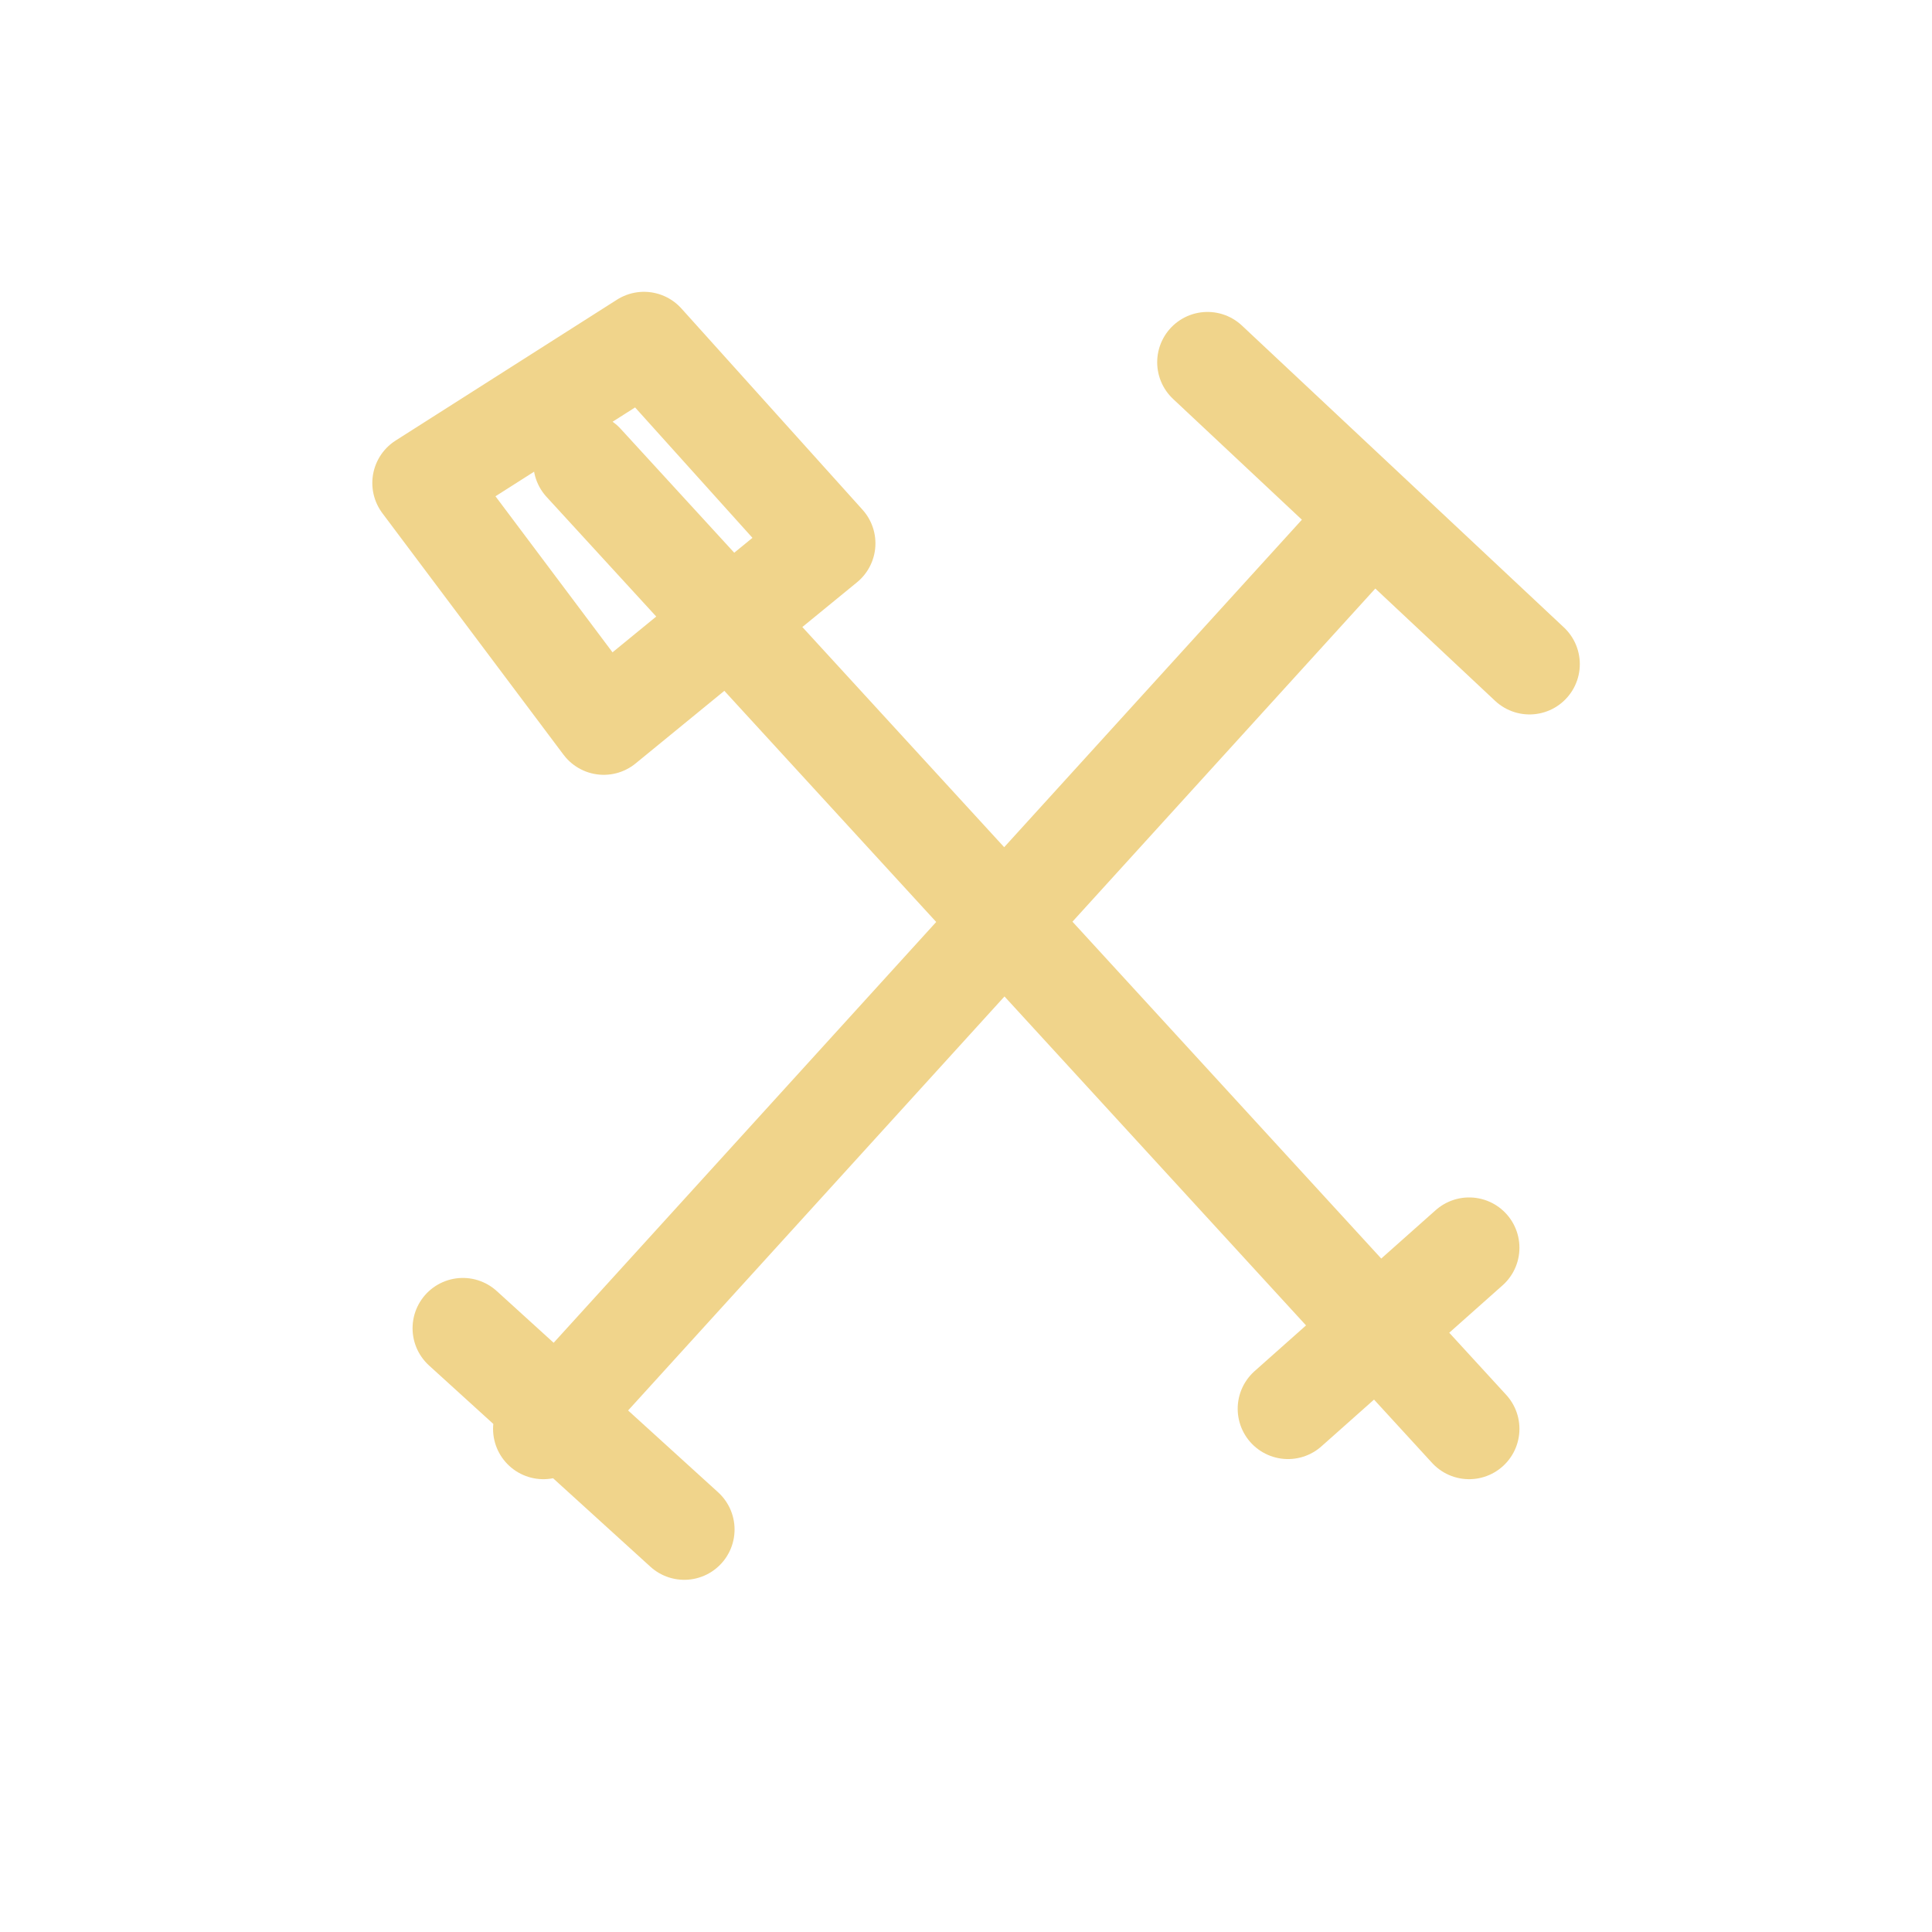
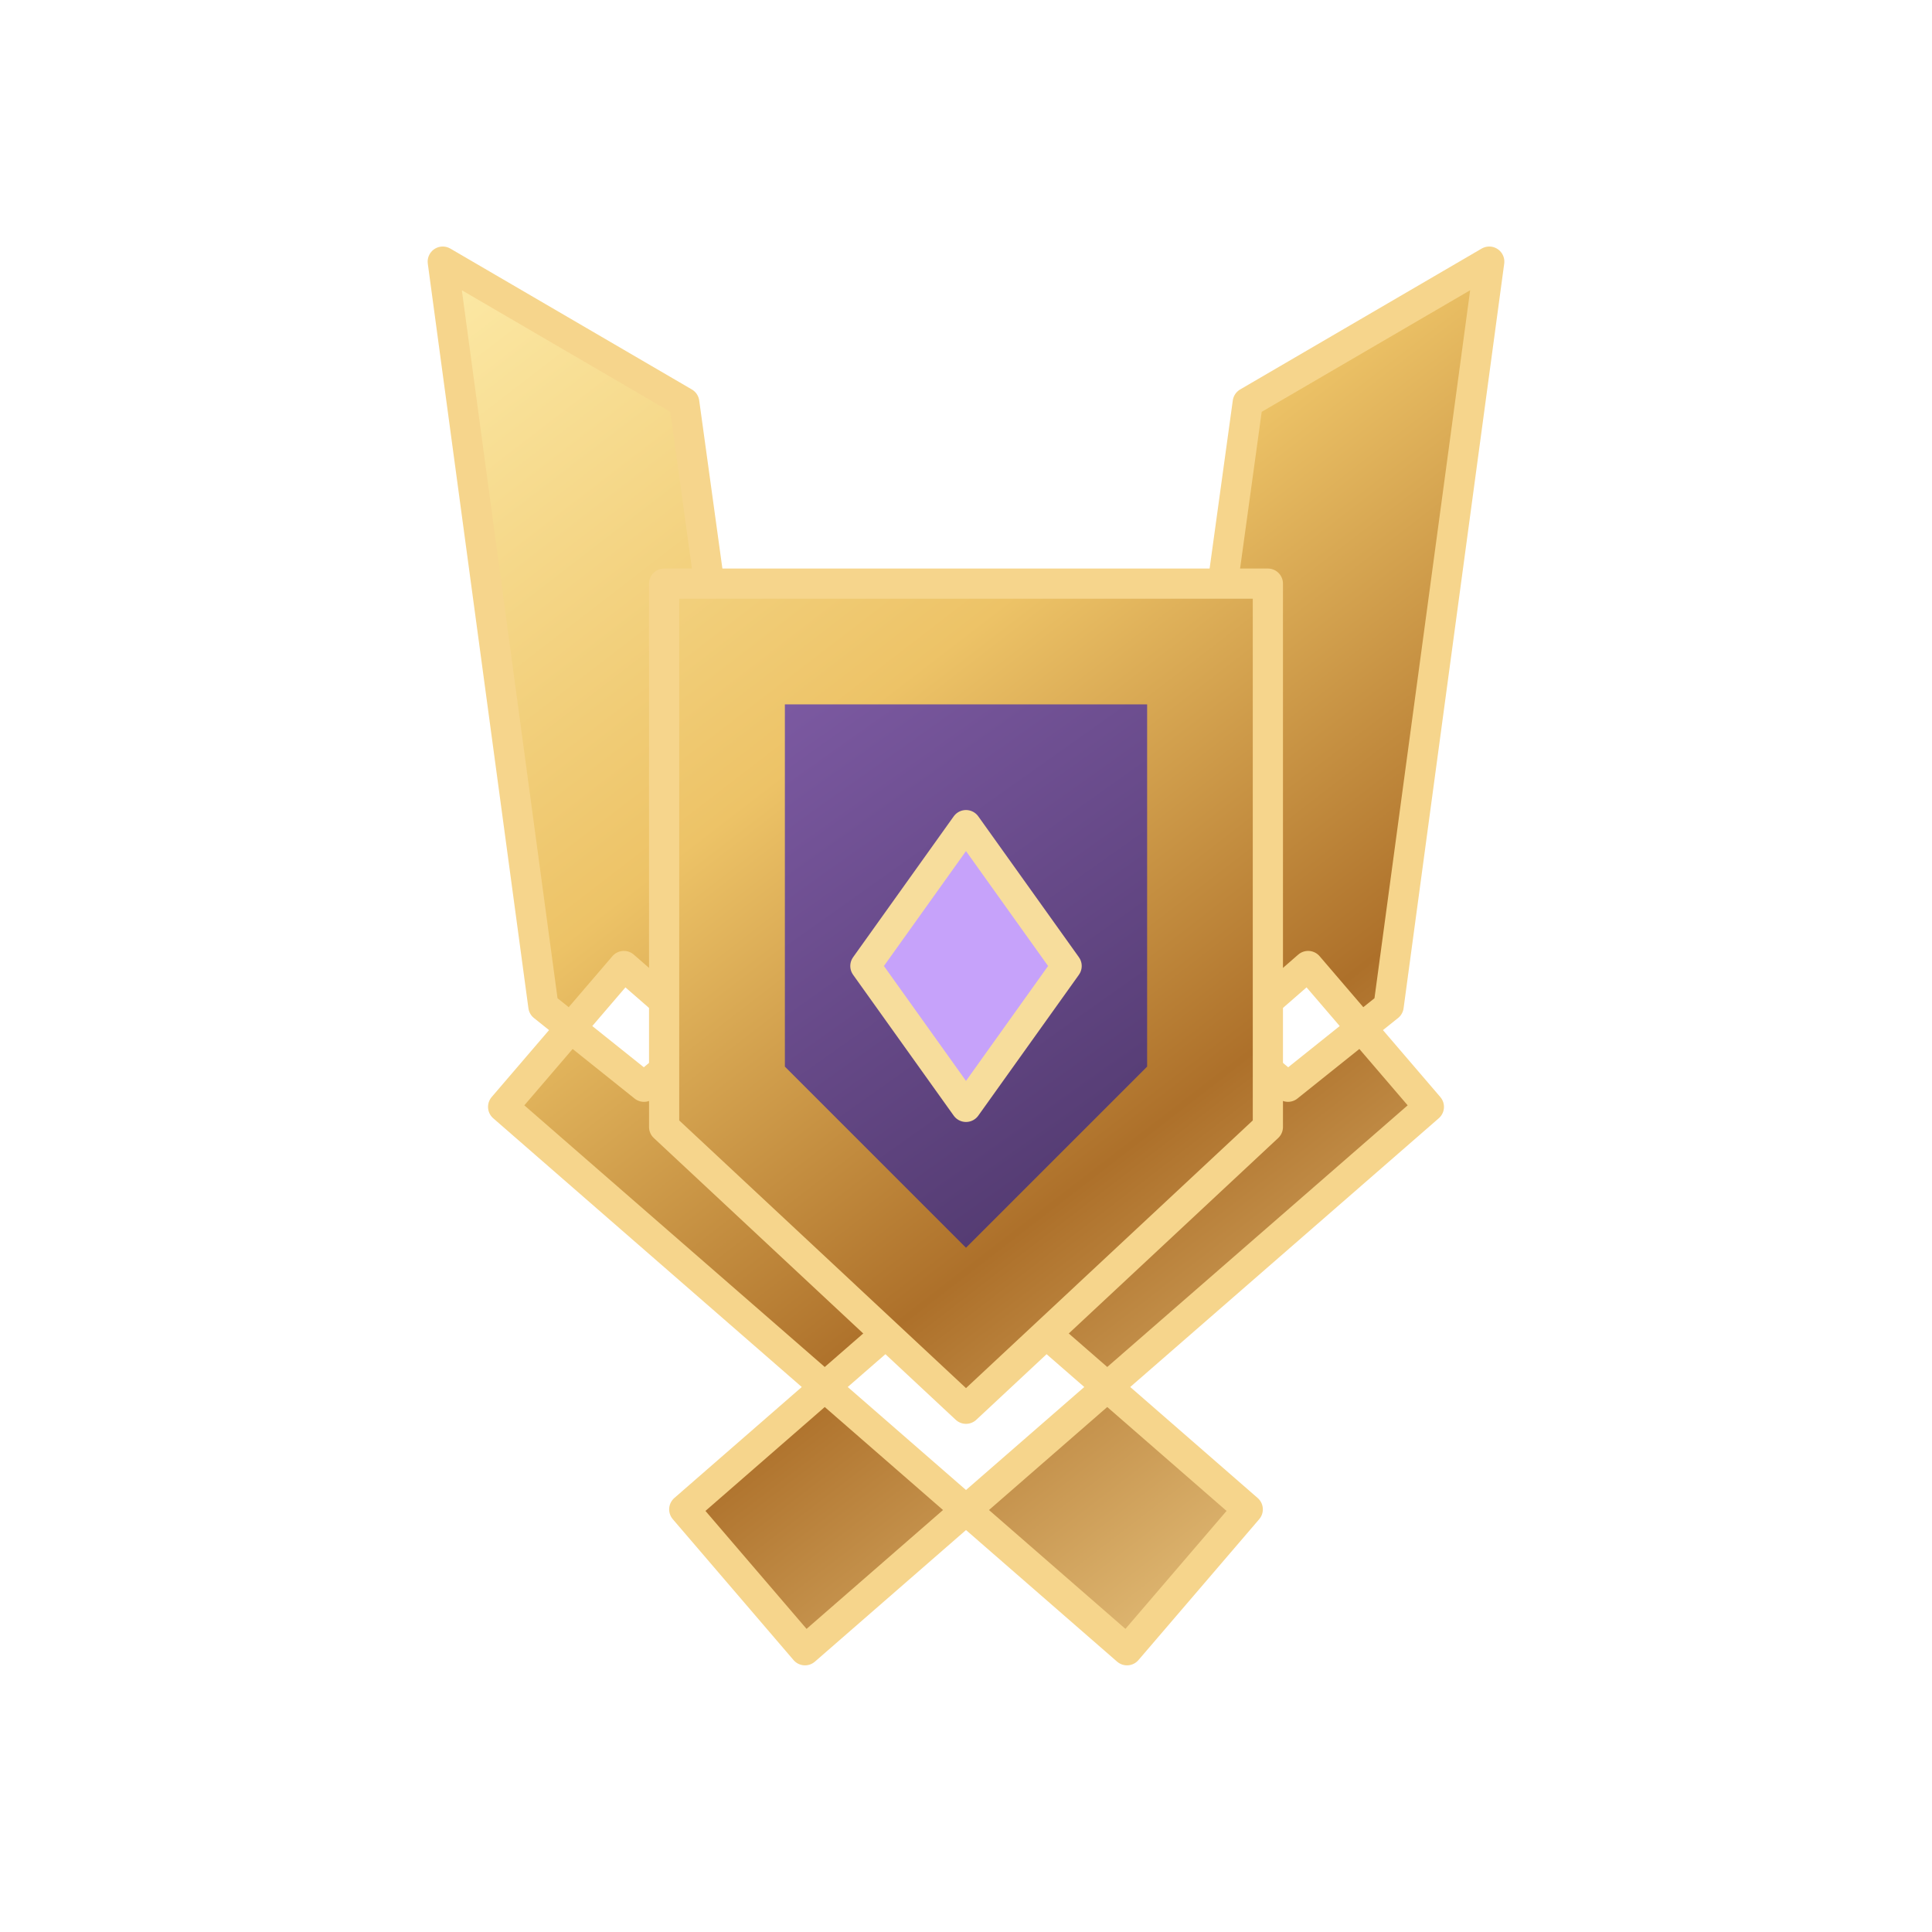
- <svg xmlns="http://www.w3.org/2000/svg" viewBox="0 0 96 96">
-   <g fill="none" stroke="#f0d48b" stroke-width="3" stroke-linecap="round" stroke-linejoin="round">
-     <path d="m27 71 40-44m-7-9 16 15M23 66l11 10M29 23l44 48m-9-1 9-8M21 24l11-7 9 10-11 9Z" stroke-width="5" />
+ <svg xmlns="http://www.w3.org/2000/svg" viewBox="0 0 96 96" role="img">
+   <defs>
+     <linearGradient id="gold" x1="15" y1="12" x2="72" y2="86" gradientUnits="userSpaceOnUse">
+       <stop stop-color="#fff0b1" />
+       <stop offset=".38" stop-color="#edc367" />
+       <stop offset=".65" stop-color="#ad702a" />
+       <stop offset="1" stop-color="#ffe5a0" />
+     </linearGradient>
+     <linearGradient id="violet" x1="24" y1="18" x2="68" y2="80" gradientUnits="userSpaceOnUse">
+       <stop stop-color="#9b71c7" />
+       <stop offset="1" stop-color="#302047" />
+     </linearGradient>
+   </defs>
+   <g stroke="#35203e" stroke-width="5" stroke-linejoin="round">
+     <path d="m22 13 12 7 4 29-6 5-5-4Zm52 0-12 7-4 29 6 5 5-4ZM25 55l31 27 6-7-31-27Zm46 0L40 82l-6-7 31-27Z" fill="url(#gold)" stroke="#f6d58c" stroke-width="1.5" stroke-linecap="round" stroke-linejoin="round" />
+     <path d="M33 29h30v27L48 70 33 56Z" fill="url(#gold)" stroke="#f6d58c" stroke-width="1.5" stroke-linecap="round" stroke-linejoin="round" />
+     <path d="M39 35h18v18l-9 9-9-9Z" fill="url(#violet)" stroke="none" />
+     <path d="m48 41 5 7-5 7-5-7Z" fill="#c6a2fa" stroke="#f7dd9c" stroke-width="1.5" />
  </g>
</svg>
